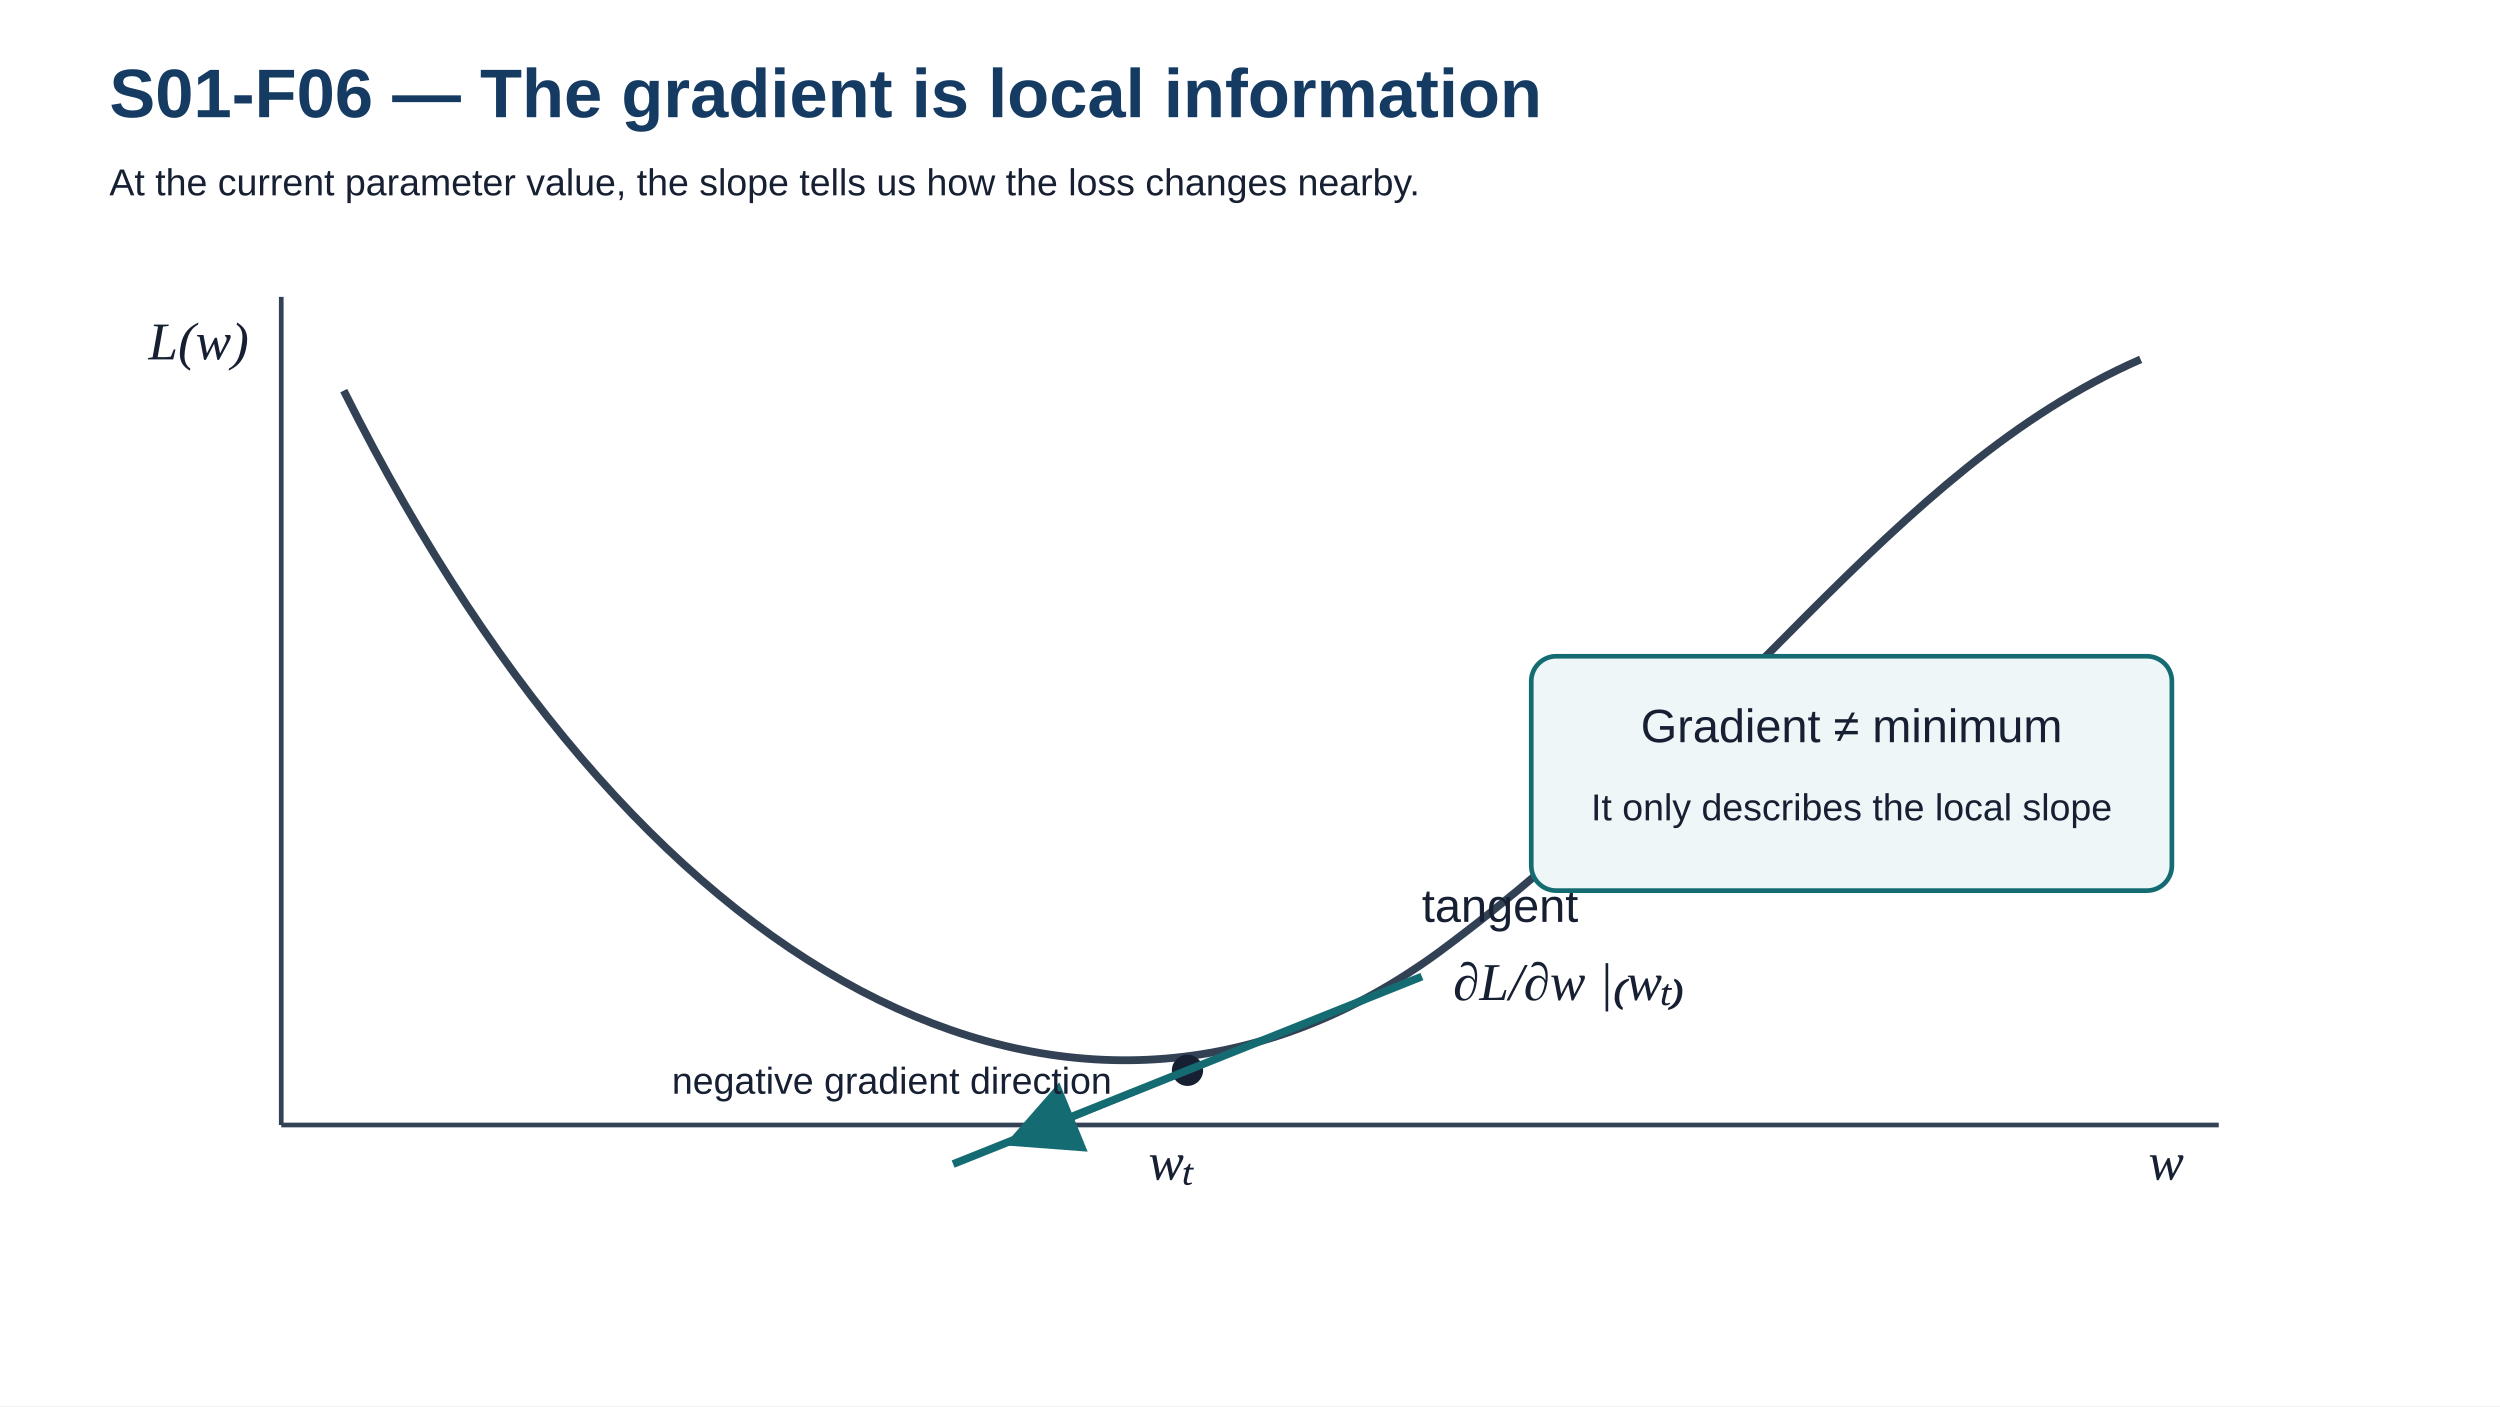
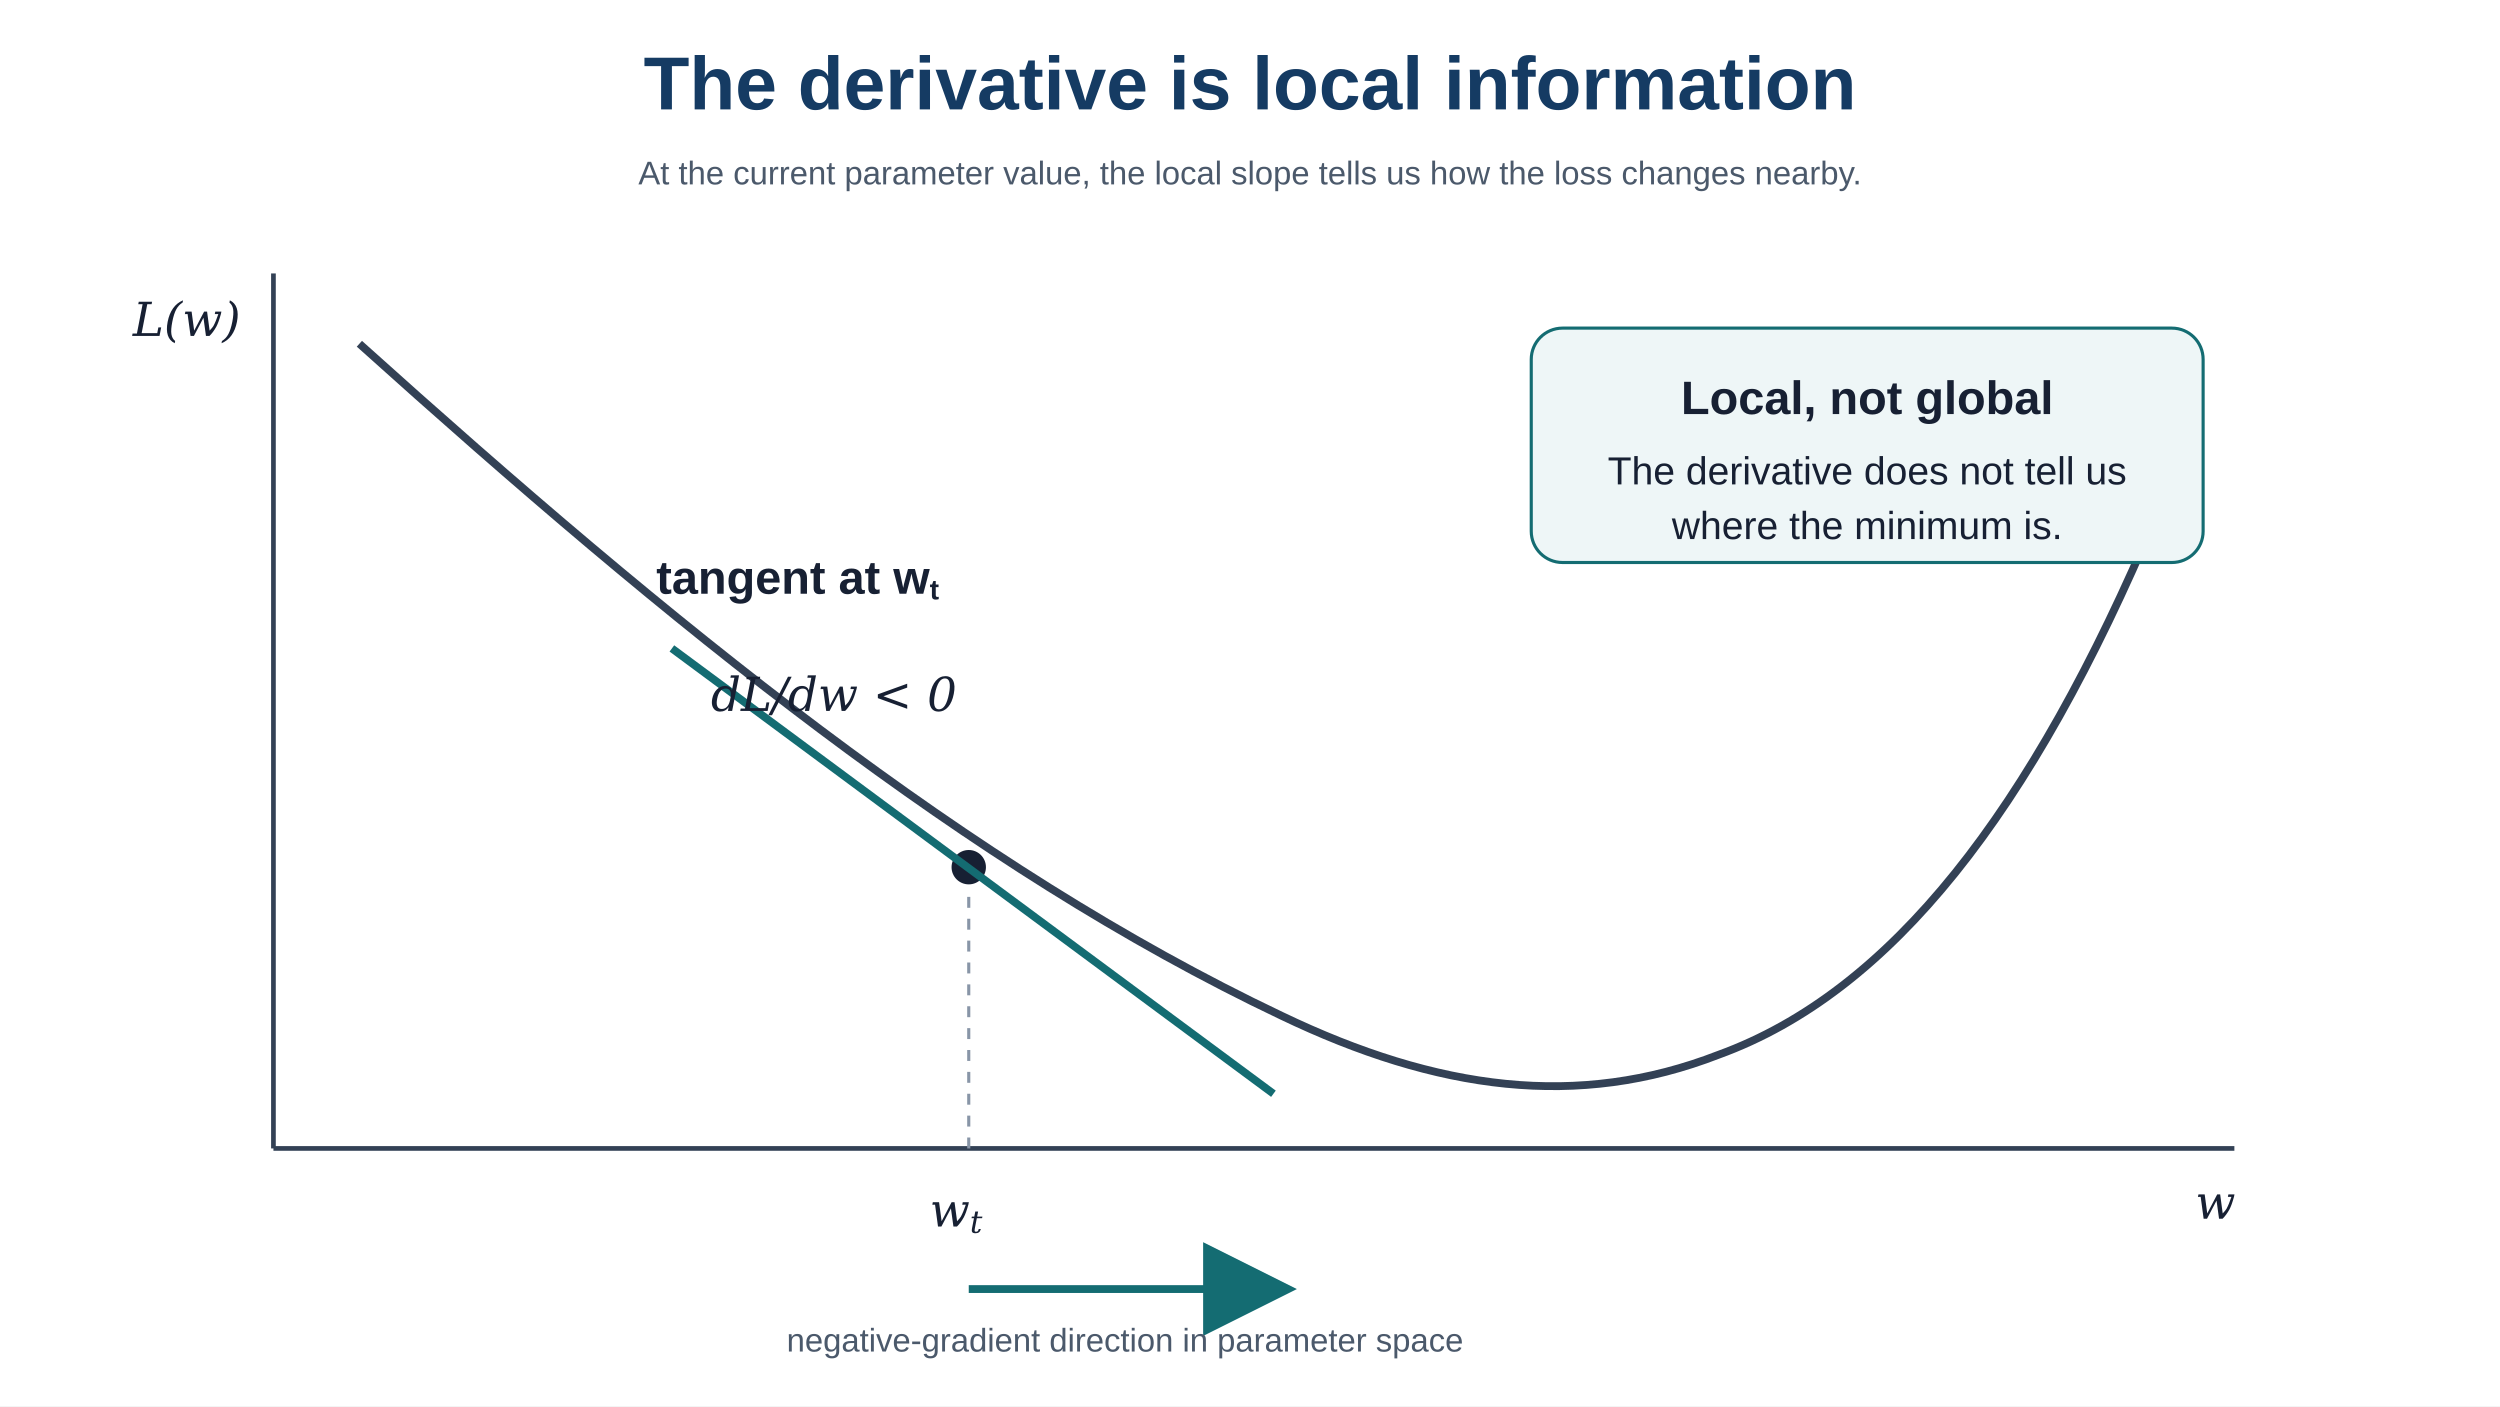
<svg xmlns="http://www.w3.org/2000/svg" width="1600" height="900" viewBox="0 0 1600 900">
-   <rect width="100%" height="100%" fill="white" />
-   <style>.t{font-family:Arial,Helvetica,sans-serif;fill:#172033}.title{font-size:44px;font-weight:700;fill:#153b63}.lbl{font-size:30px}.small{font-size:24px}.math{font-family:"Times New Roman",serif;font-size:34px;font-style:italic;fill:#172033}.accent{fill:#eef6f7;stroke:#146c72;stroke-width:3;rx:16}.back{stroke:#146c72;stroke-width:4;fill:none;marker-end:url(#arrow2)}</style>
+   <rect width="1600" height="900" fill="#ffffff" />
+   <style>
+ .title{font:700 48px Arial,Helvetica,sans-serif;fill:#153b63}
+ .h{font:700 30px Arial,Helvetica,sans-serif;fill:#172033}
+ .t{font:25px Arial,Helvetica,sans-serif;fill:#172033}
+ .s{font:21px Arial,Helvetica,sans-serif;fill:#4b596b}
+ .m{font:italic 30px 'DejaVu Serif','STIX Two Text','Times New Roman',serif;fill:#172033}
+ .mm{font:italic 36px 'DejaVu Serif','STIX Two Text','Times New Roman',serif;fill:#172033}
+ .code{font:24px 'Courier New',monospace;fill:#2255cc}
+ .arrow{stroke:#334155;stroke-width:4;fill:none;marker-end:url(#arr)}
+ .dash{stroke:#8895a7;stroke-width:2;stroke-dasharray:8 8}
+ </style>
  <defs>
-     <marker id="arrow2" markerWidth="12" markerHeight="12" refX="10" refY="6" orient="auto">
+     <marker id="arr" markerWidth="12" markerHeight="12" refX="10" refY="6" orient="auto">
+       <path d="M0,0 L12,6 L0,12 z" fill="#334155" />
+     </marker>
+     <marker id="tealarr" markerWidth="12" markerHeight="12" refX="10" refY="6" orient="auto">
      <path d="M0,0 L12,6 L0,12 z" fill="#146c72" />
    </marker>
  </defs>
-   <text x="70" y="75" class="t title">S01-F06 — The gradient is local information</text>
-   <text x="70" y="125" class="t small">At the current parameter value, the slope tells us how the loss changes nearby.</text>
-   <line x1="180" y1="720" x2="1420" y2="720" stroke="#334155" stroke-width="3" />
-   <line x1="180" y1="720" x2="180" y2="190" stroke="#334155" stroke-width="3" />
-   <path d="M220 250 C420 650,700 770,920 610 C1110 470,1210 300,1370 230" fill="none" stroke="#334155" stroke-width="5" />
-   <circle cx="760" cy="685" r="10" fill="#172033" />
-   <text x="735" y="755" class="math">wₜ</text>
-   <text x="95" y="230" class="math">L(w)</text>
-   <text x="1375" y="755" class="math">w</text>
-   <line x1="610" y1="745" x2="910" y2="625" stroke="#146c72" stroke-width="5" />
-   <text x="910" y="590" class="t lbl">tangent</text>
-   <text x="930" y="640" class="math">∂L/∂w |₍wₜ₎</text>
-   <path d="M760 685 L650 730" class="back" />
-   <text x="430" y="700" class="t small">negative gradient direction</text>
-   <rect x="980" y="420" width="410" height="150" class="accent" />
-   <text x="1185" y="475" text-anchor="middle" class="t lbl">Gradient ≠ minimum</text>
-   <text x="1185" y="525" text-anchor="middle" class="t small">It only describes the local slope</text>
+   <text x="800" y="70" text-anchor="middle" class="title">The derivative is local information</text>
+   <text x="800" y="118" text-anchor="middle" class="s">At the current parameter value, the local slope tells us how the loss changes nearby.</text>
+   <line x1="175" y1="735" x2="1430" y2="735" stroke="#334155" stroke-width="3" />
+   <line x1="175" y1="735" x2="175" y2="175" stroke="#334155" stroke-width="3" />
+   <text x="1405" y="780" class="m">w</text>
+   <text x="85" y="215" class="m">L(w)</text>
+   <path d="M230 220 C430 400,620 555,820 650 C920 698,1010 710,1100 675 C1210 635,1300 520,1380 330" fill="none" stroke="#334155" stroke-width="5" />
+   <circle cx="620" cy="555" r="11" fill="#172033" />
+   <line x1="430" y1="415" x2="815" y2="700" stroke="#146c72" stroke-width="5" />
+   <text x="420" y="380" class="h" fill="#146c72">tangent at w<tspan baseline-shift="sub" font-size="18">t</tspan>
+   </text>
+   <text x="455" y="455" class="m">dL/dw &lt; 0</text>
+   <line x1="620" y1="735" x2="620" y2="570" stroke="#8895a7" stroke-width="2" stroke-dasharray="7 7" />
+   <text x="595" y="785" class="m">w<tspan baseline-shift="sub" font-size="20">t</tspan>
+   </text>
+   <line x1="620" y1="825" x2="820" y2="825" stroke="#146c72" stroke-width="5" marker-end="url(#tealarr)" />
+   <text x="720" y="865" text-anchor="middle" class="s">negative-gradient direction in parameter space</text>
+   <rect x="980" y="210" width="430" height="150" rx="20" fill="#eef6f7" stroke="#146c72" stroke-width="2" />
+   <text x="1195" y="265" text-anchor="middle" class="h">Local, not global</text>
+   <text x="1195" y="310" text-anchor="middle" class="t">The derivative does not tell us</text>
+   <text x="1195" y="345" text-anchor="middle" class="t">where the minimum is.</text>
</svg>
